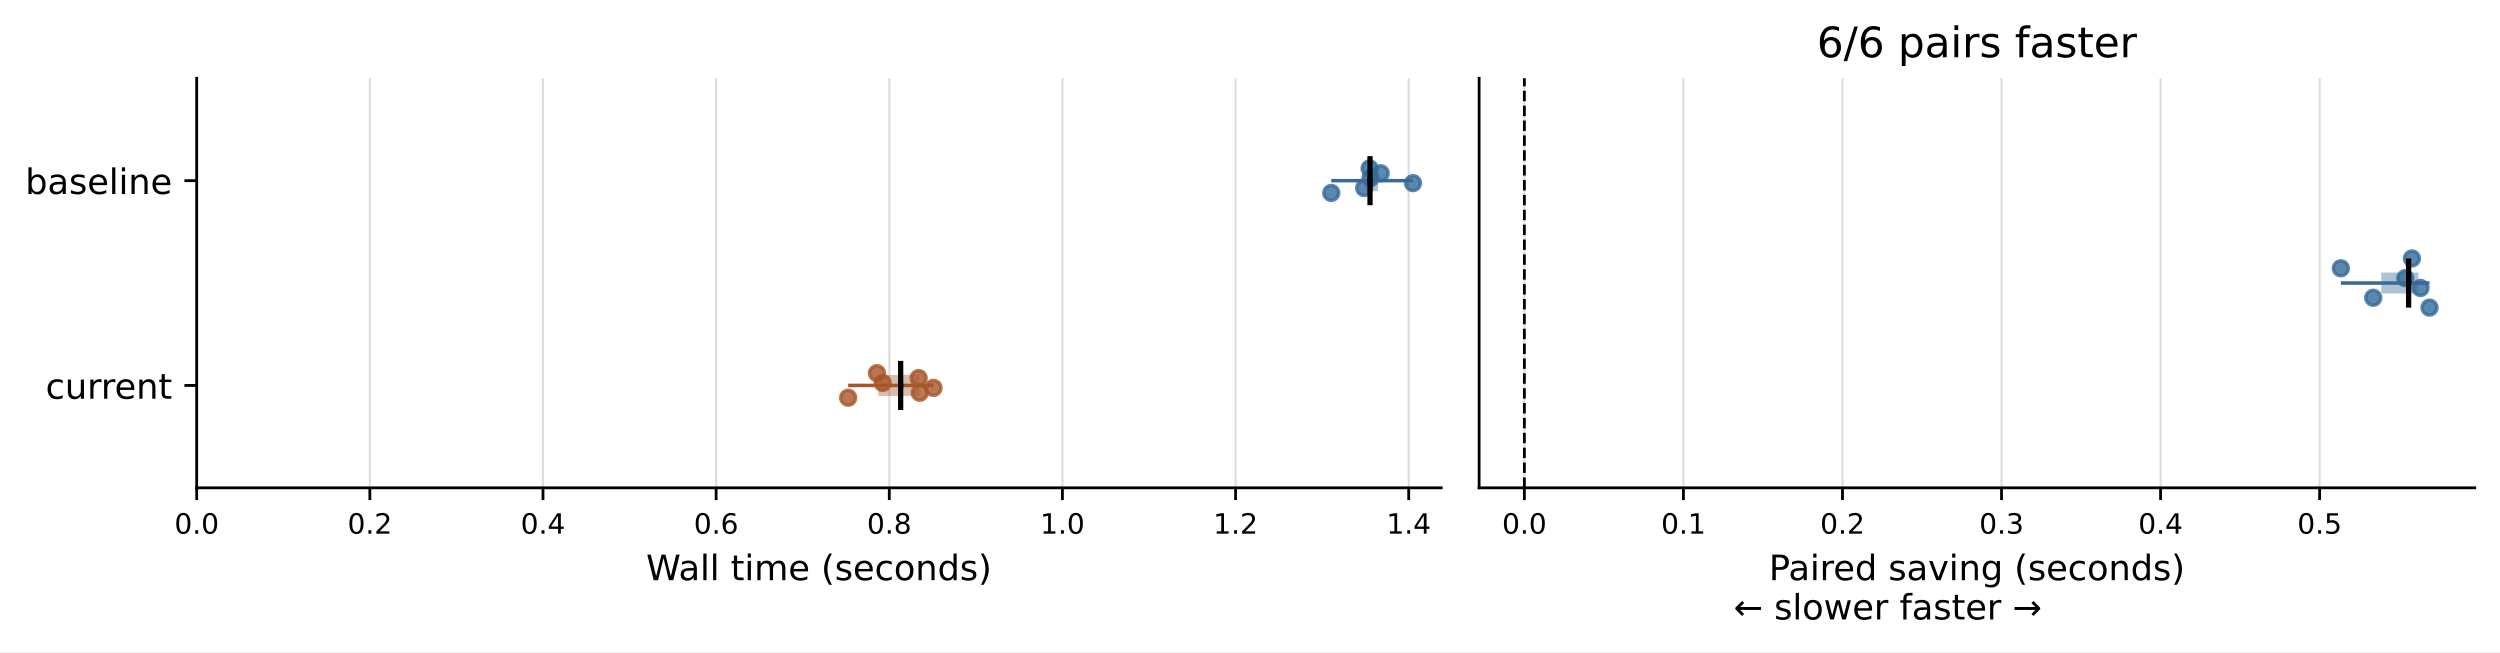
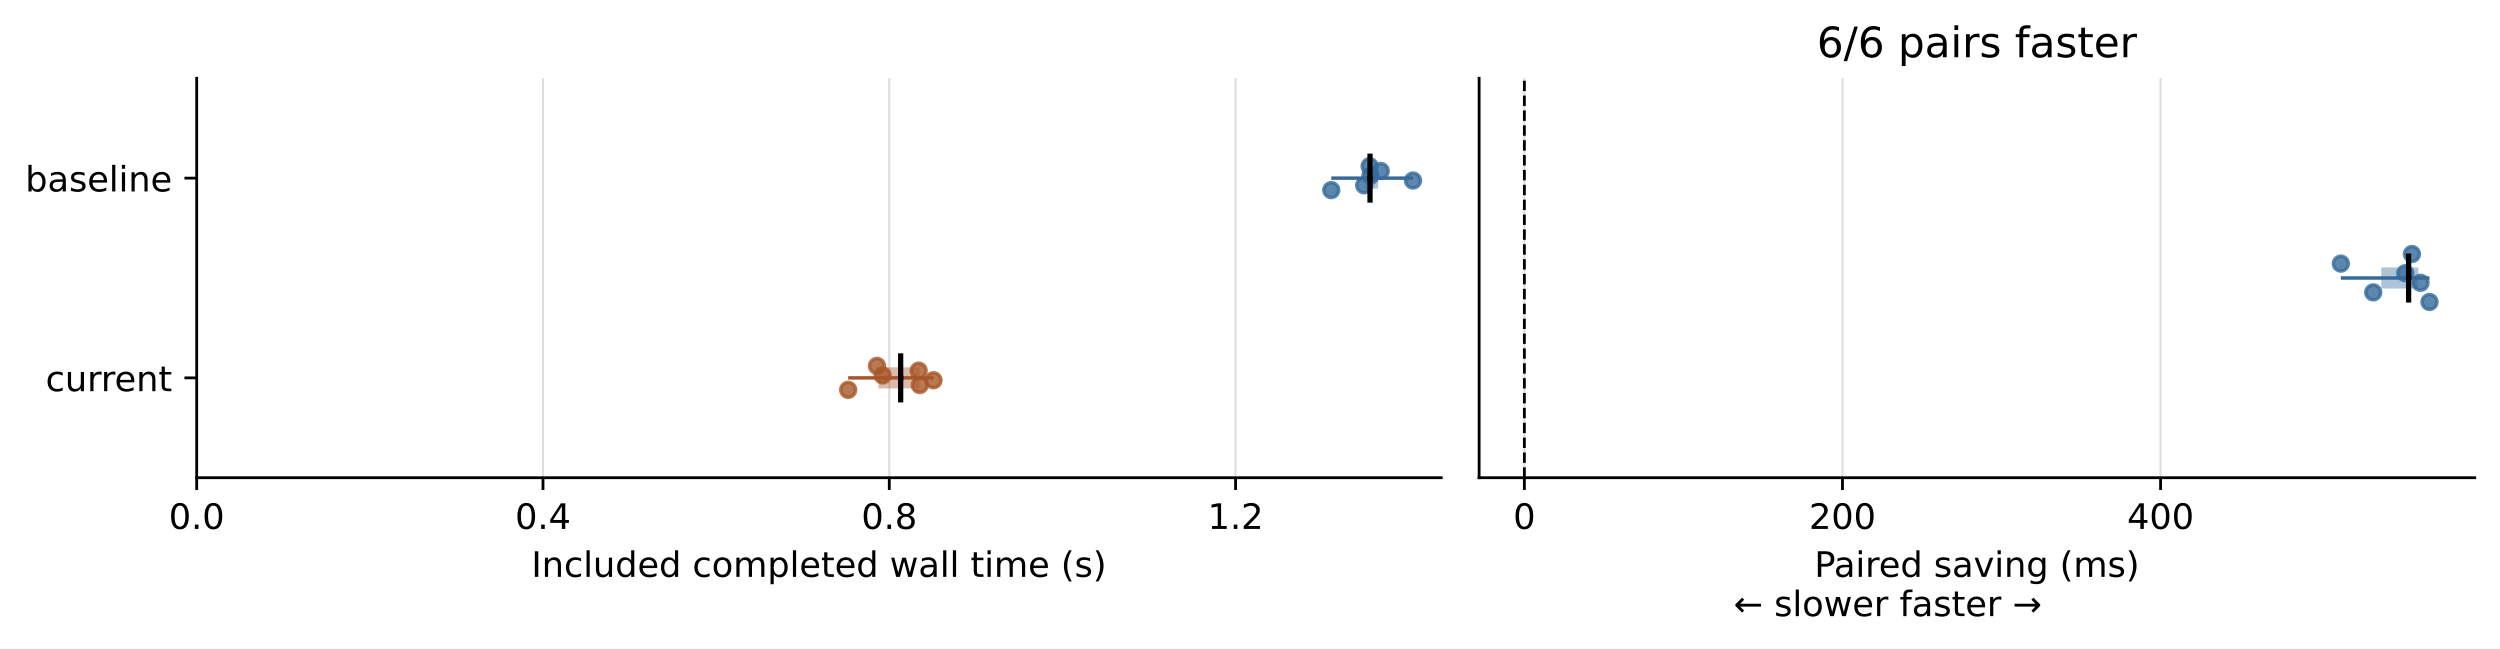
- <svg xmlns="http://www.w3.org/2000/svg" xmlns:xlink="http://www.w3.org/1999/xlink" width="712.836pt" height="185.913pt" viewBox="0 0 712.836 185.913" version="1.1">
+ <svg xmlns="http://www.w3.org/2000/svg" xmlns:xlink="http://www.w3.org/1999/xlink" width="712.836pt" height="184.968pt" viewBox="0 0 712.836 184.968" version="1.1">
  <defs>
    <style type="text/css">*{stroke-linejoin: round; stroke-linecap: butt}</style>
  </defs>
  <g id="figure_1">
    <g id="patch_1">
-       <path d="M 0 185.913  L 712.836 185.913  L 712.836 0  L 0 0  z " style="fill: #ffffff" />
+       <path d="M 0 184.968  L 712.836 184.968  L 712.836 0  L 0 0  z " style="fill: #ffffff" />
    </g>
    <g id="axes_1">
      <g id="patch_2">
-         <path d="M 56.086 139.094  L 410.947 139.094  L 410.947 22.318  L 56.086 22.318  z " style="fill: #ffffff" />
+         <path d="M 56.086 136.214  L 410.947 136.214  L 410.947 22.318  L 56.086 22.318  z " style="fill: #ffffff" />
      </g>
      <g id="matplotlib.axis_1">
        <g id="xtick_1">
          <g id="line2d_1">
-             <path d="M 56.086 139.094  L 56.086 22.318  " clip-path="url(#p114c8662b5)" style="fill: none; stroke: #dddddd; stroke-width: 0.6; stroke-linecap: square" />
+             <path d="M 56.086 136.214  L 56.086 22.318  " clip-path="url(#pd4a68d72d8)" style="fill: none; stroke: #dddddd; stroke-width: 0.6; stroke-linecap: square" />
          </g>
          <g id="line2d_2">
            <defs>
-               <path id="m54d9af08bb" d="M 0 0  L 0 3.5  " style="stroke: #000000; stroke-width: 0.8" />
+               <path id="m57875ebe05" d="M 0 0  L 0 3.5  " style="stroke: #000000; stroke-width: 0.8" />
            </defs>
            <g>
-               <use xlink:href="#m54d9af08bb" x="56.086" y="139.094" style="stroke: #000000; stroke-width: 0.8" />
+               <use xlink:href="#m57875ebe05" x="56.086" y="136.214" style="stroke: #000000; stroke-width: 0.8" />
            </g>
          </g>
          <g id="text_1">
-             <text style="font-size: 8px; font-family: 'DejaVu Sans', 'Bitstream Vera Sans', 'Computer Modern Sans Serif', 'Lucida Grande', 'Verdana', 'Geneva', 'Lucid', 'Arial', 'Helvetica', 'Avant Garde', sans-serif; text-anchor: middle" x="56.086" y="152.173" transform="rotate(-0 56.08594 152.1729)">0.0</text>
+             <text style="font-size: 10px; font-family: 'DejaVu Sans', 'Bitstream Vera Sans', 'Computer Modern Sans Serif', 'Lucida Grande', 'Verdana', 'Geneva', 'Lucid', 'Arial', 'Helvetica', 'Avant Garde', sans-serif; text-anchor: middle" x="56.086" y="150.813" transform="rotate(-0 56.08594 150.8126)">0.0</text>
          </g>
        </g>
        <g id="xtick_2">
          <g id="line2d_3">
-             <path d="M 105.455 139.094  L 105.455 22.318  " clip-path="url(#p114c8662b5)" style="fill: none; stroke: #dddddd; stroke-width: 0.6; stroke-linecap: square" />
+             <path d="M 154.825 136.214  L 154.825 22.318  " clip-path="url(#pd4a68d72d8)" style="fill: none; stroke: #dddddd; stroke-width: 0.6; stroke-linecap: square" />
          </g>
          <g id="line2d_4">
            <g>
-               <use xlink:href="#m54d9af08bb" x="105.455" y="139.094" style="stroke: #000000; stroke-width: 0.8" />
+               <use xlink:href="#m57875ebe05" x="154.825" y="136.214" style="stroke: #000000; stroke-width: 0.8" />
            </g>
          </g>
          <g id="text_2">
-             <text style="font-size: 8px; font-family: 'DejaVu Sans', 'Bitstream Vera Sans', 'Computer Modern Sans Serif', 'Lucida Grande', 'Verdana', 'Geneva', 'Lucid', 'Arial', 'Helvetica', 'Avant Garde', sans-serif; text-anchor: middle" x="105.455" y="152.173" transform="rotate(-0 105.4554 152.1729)">0.2</text>
+             <text style="font-size: 10px; font-family: 'DejaVu Sans', 'Bitstream Vera Sans', 'Computer Modern Sans Serif', 'Lucida Grande', 'Verdana', 'Geneva', 'Lucid', 'Arial', 'Helvetica', 'Avant Garde', sans-serif; text-anchor: middle" x="154.825" y="150.813" transform="rotate(-0 154.8249 150.8126)">0.4</text>
          </g>
        </g>
        <g id="xtick_3">
          <g id="line2d_5">
-             <path d="M 154.825 139.094  L 154.825 22.318  " clip-path="url(#p114c8662b5)" style="fill: none; stroke: #dddddd; stroke-width: 0.6; stroke-linecap: square" />
+             <path d="M 253.564 136.214  L 253.564 22.318  " clip-path="url(#pd4a68d72d8)" style="fill: none; stroke: #dddddd; stroke-width: 0.6; stroke-linecap: square" />
          </g>
          <g id="line2d_6">
            <g>
-               <use xlink:href="#m54d9af08bb" x="154.825" y="139.094" style="stroke: #000000; stroke-width: 0.8" />
+               <use xlink:href="#m57875ebe05" x="253.564" y="136.214" style="stroke: #000000; stroke-width: 0.8" />
            </g>
          </g>
          <g id="text_3">
-             <text style="font-size: 8px; font-family: 'DejaVu Sans', 'Bitstream Vera Sans', 'Computer Modern Sans Serif', 'Lucida Grande', 'Verdana', 'Geneva', 'Lucid', 'Arial', 'Helvetica', 'Avant Garde', sans-serif; text-anchor: middle" x="154.825" y="152.173" transform="rotate(-0 154.8249 152.1729)">0.4</text>
+             <text style="font-size: 10px; font-family: 'DejaVu Sans', 'Bitstream Vera Sans', 'Computer Modern Sans Serif', 'Lucida Grande', 'Verdana', 'Geneva', 'Lucid', 'Arial', 'Helvetica', 'Avant Garde', sans-serif; text-anchor: middle" x="253.564" y="150.813" transform="rotate(-0 253.5639 150.8126)">0.8</text>
          </g>
        </g>
        <g id="xtick_4">
          <g id="line2d_7">
-             <path d="M 204.194 139.094  L 204.194 22.318  " clip-path="url(#p114c8662b5)" style="fill: none; stroke: #dddddd; stroke-width: 0.6; stroke-linecap: square" />
+             <path d="M 352.303 136.214  L 352.303 22.318  " clip-path="url(#pd4a68d72d8)" style="fill: none; stroke: #dddddd; stroke-width: 0.6; stroke-linecap: square" />
          </g>
          <g id="line2d_8">
            <g>
-               <use xlink:href="#m54d9af08bb" x="204.194" y="139.094" style="stroke: #000000; stroke-width: 0.8" />
+               <use xlink:href="#m57875ebe05" x="352.303" y="136.214" style="stroke: #000000; stroke-width: 0.8" />
            </g>
          </g>
          <g id="text_4">
-             <text style="font-size: 8px; font-family: 'DejaVu Sans', 'Bitstream Vera Sans', 'Computer Modern Sans Serif', 'Lucida Grande', 'Verdana', 'Geneva', 'Lucid', 'Arial', 'Helvetica', 'Avant Garde', sans-serif; text-anchor: middle" x="204.194" y="152.173" transform="rotate(-0 204.1944 152.1729)">0.6</text>
-           </g>
-         </g>
-         <g id="xtick_5">
-           <g id="line2d_9">
-             <path d="M 253.564 139.094  L 253.564 22.318  " clip-path="url(#p114c8662b5)" style="fill: none; stroke: #dddddd; stroke-width: 0.6; stroke-linecap: square" />
-           </g>
-           <g id="line2d_10">
-             <g>
-               <use xlink:href="#m54d9af08bb" x="253.564" y="139.094" style="stroke: #000000; stroke-width: 0.8" />
-             </g>
-           </g>
-           <g id="text_5">
-             <text style="font-size: 8px; font-family: 'DejaVu Sans', 'Bitstream Vera Sans', 'Computer Modern Sans Serif', 'Lucida Grande', 'Verdana', 'Geneva', 'Lucid', 'Arial', 'Helvetica', 'Avant Garde', sans-serif; text-anchor: middle" x="253.564" y="152.173" transform="rotate(-0 253.5639 152.1729)">0.8</text>
-           </g>
-         </g>
-         <g id="xtick_6">
-           <g id="line2d_11">
-             <path d="M 302.933 139.094  L 302.933 22.318  " clip-path="url(#p114c8662b5)" style="fill: none; stroke: #dddddd; stroke-width: 0.6; stroke-linecap: square" />
-           </g>
-           <g id="line2d_12">
-             <g>
-               <use xlink:href="#m54d9af08bb" x="302.933" y="139.094" style="stroke: #000000; stroke-width: 0.8" />
-             </g>
-           </g>
-           <g id="text_6">
-             <text style="font-size: 8px; font-family: 'DejaVu Sans', 'Bitstream Vera Sans', 'Computer Modern Sans Serif', 'Lucida Grande', 'Verdana', 'Geneva', 'Lucid', 'Arial', 'Helvetica', 'Avant Garde', sans-serif; text-anchor: middle" x="302.933" y="152.173" transform="rotate(-0 302.9334 152.1729)">1.0</text>
-           </g>
-         </g>
-         <g id="xtick_7">
-           <g id="line2d_13">
-             <path d="M 352.303 139.094  L 352.303 22.318  " clip-path="url(#p114c8662b5)" style="fill: none; stroke: #dddddd; stroke-width: 0.6; stroke-linecap: square" />
-           </g>
-           <g id="line2d_14">
-             <g>
-               <use xlink:href="#m54d9af08bb" x="352.303" y="139.094" style="stroke: #000000; stroke-width: 0.8" />
-             </g>
-           </g>
-           <g id="text_7">
-             <text style="font-size: 8px; font-family: 'DejaVu Sans', 'Bitstream Vera Sans', 'Computer Modern Sans Serif', 'Lucida Grande', 'Verdana', 'Geneva', 'Lucid', 'Arial', 'Helvetica', 'Avant Garde', sans-serif; text-anchor: middle" x="352.303" y="152.173" transform="rotate(-0 352.3029 152.1729)">1.2</text>
-           </g>
-         </g>
-         <g id="xtick_8">
-           <g id="line2d_15">
-             <path d="M 401.672 139.094  L 401.672 22.318  " clip-path="url(#p114c8662b5)" style="fill: none; stroke: #dddddd; stroke-width: 0.6; stroke-linecap: square" />
-           </g>
-           <g id="line2d_16">
-             <g>
-               <use xlink:href="#m54d9af08bb" x="401.672" y="139.094" style="stroke: #000000; stroke-width: 0.8" />
-             </g>
-           </g>
-           <g id="text_8">
-             <text style="font-size: 8px; font-family: 'DejaVu Sans', 'Bitstream Vera Sans', 'Computer Modern Sans Serif', 'Lucida Grande', 'Verdana', 'Geneva', 'Lucid', 'Arial', 'Helvetica', 'Avant Garde', sans-serif; text-anchor: middle" x="401.672" y="152.173" transform="rotate(-0 401.6724 152.1729)">1.4</text>
-           </g>
-         </g>
-         <g id="text_9">
-           <text style="font-size: 10px; font-family: 'DejaVu Sans', 'Bitstream Vera Sans', 'Computer Modern Sans Serif', 'Lucida Grande', 'Verdana', 'Geneva', 'Lucid', 'Arial', 'Helvetica', 'Avant Garde', sans-serif; text-anchor: middle" x="233.516" y="165.435" transform="rotate(-0 233.5165 165.4351)">Wall time (seconds)</text>
+             <text style="font-size: 10px; font-family: 'DejaVu Sans', 'Bitstream Vera Sans', 'Computer Modern Sans Serif', 'Lucida Grande', 'Verdana', 'Geneva', 'Lucid', 'Arial', 'Helvetica', 'Avant Garde', sans-serif; text-anchor: middle" x="352.303" y="150.813" transform="rotate(-0 352.3029 150.8126)">1.2</text>
+           </g>
+         </g>
+         <g id="text_5">
+           <text style="font-size: 10px; font-family: 'DejaVu Sans', 'Bitstream Vera Sans', 'Computer Modern Sans Serif', 'Lucida Grande', 'Verdana', 'Geneva', 'Lucid', 'Arial', 'Helvetica', 'Avant Garde', sans-serif; text-anchor: middle" x="233.516" y="164.491" transform="rotate(-0 233.5165 164.4907)">Included completed wall time (s)</text>
        </g>
      </g>
      <g id="matplotlib.axis_2">
        <g id="ytick_1">
-           <g id="line2d_17">
+           <g id="line2d_9">
            <defs>
-               <path id="m145970cbb1" d="M 0 0  L -3.5 0  " style="stroke: #000000; stroke-width: 0.8" />
+               <path id="m932a71e0a7" d="M 0 0  L -3.5 0  " style="stroke: #000000; stroke-width: 0.8" />
            </defs>
            <g>
-               <use xlink:href="#m145970cbb1" x="56.086" y="51.512" style="stroke: #000000; stroke-width: 0.8" />
-             </g>
-           </g>
-           <g id="text_10">
-             <text style="font-size: 10px; font-family: 'DejaVu Sans', 'Bitstream Vera Sans', 'Computer Modern Sans Serif', 'Lucida Grande', 'Verdana', 'Geneva', 'Lucid', 'Arial', 'Helvetica', 'Avant Garde', sans-serif; text-anchor: end" x="49.086" y="55.311" transform="rotate(-0 49.08594 55.31134)">baseline</text>
+               <use xlink:href="#m932a71e0a7" x="56.086" y="50.792" style="stroke: #000000; stroke-width: 0.8" />
+             </g>
+           </g>
+           <g id="text_6">
+             <text style="font-size: 10px; font-family: 'DejaVu Sans', 'Bitstream Vera Sans', 'Computer Modern Sans Serif', 'Lucida Grande', 'Verdana', 'Geneva', 'Lucid', 'Arial', 'Helvetica', 'Avant Garde', sans-serif; text-anchor: end" x="49.086" y="54.591" transform="rotate(-0 49.08594 54.59134)">baseline</text>
          </g>
        </g>
        <g id="ytick_2">
-           <g id="line2d_18">
-             <g>
-               <use xlink:href="#m145970cbb1" x="56.086" y="109.9" style="stroke: #000000; stroke-width: 0.8" />
-             </g>
-           </g>
-           <g id="text_11">
-             <text style="font-size: 10px; font-family: 'DejaVu Sans', 'Bitstream Vera Sans', 'Computer Modern Sans Serif', 'Lucida Grande', 'Verdana', 'Geneva', 'Lucid', 'Arial', 'Helvetica', 'Avant Garde', sans-serif; text-anchor: end" x="49.086" y="113.699" transform="rotate(-0 49.08594 113.6993)">current</text>
+           <g id="line2d_10">
+             <g>
+               <use xlink:href="#m932a71e0a7" x="56.086" y="107.74" style="stroke: #000000; stroke-width: 0.8" />
+             </g>
+           </g>
+           <g id="text_7">
+             <text style="font-size: 10px; font-family: 'DejaVu Sans', 'Bitstream Vera Sans', 'Computer Modern Sans Serif', 'Lucida Grande', 'Verdana', 'Geneva', 'Lucid', 'Arial', 'Helvetica', 'Avant Garde', sans-serif; text-anchor: end" x="49.086" y="111.539" transform="rotate(-0 49.08594 111.5393)">current</text>
          </g>
        </g>
      </g>
      <g id="LineCollection_1">
-         <path d="M 379.593 51.512  L 402.895 51.512  " clip-path="url(#p114c8662b5)" style="fill: none; stroke: #356a9a" />
+         <path d="M 379.593 50.792  L 402.895 50.792  " clip-path="url(#pd4a68d72d8)" style="fill: none; stroke: #356a9a" />
      </g>
      <g id="LineCollection_2">
-         <path d="M 389.36 51.512  L 392.954 51.512  " clip-path="url(#p114c8662b5)" style="fill: none; stroke: #356a9a; stroke-opacity: 0.4; stroke-width: 6" />
+         <path d="M 389.36 50.792  L 392.954 50.792  " clip-path="url(#pd4a68d72d8)" style="fill: none; stroke: #356a9a; stroke-opacity: 0.4; stroke-width: 6" />
      </g>
      <g id="LineCollection_3">
-         <path d="M 241.844 109.9  L 266.176 109.9  " clip-path="url(#p114c8662b5)" style="fill: none; stroke: #a65628" />
+         <path d="M 241.844 107.74  L 266.176 107.74  " clip-path="url(#pd4a68d72d8)" style="fill: none; stroke: #a65628" />
      </g>
      <g id="LineCollection_4">
-         <path d="M 250.456 109.9  L 262.179 109.9  " clip-path="url(#p114c8662b5)" style="fill: none; stroke: #a65628; stroke-opacity: 0.4; stroke-width: 6" />
+         <path d="M 250.456 107.74  L 262.179 107.74  " clip-path="url(#pd4a68d72d8)" style="fill: none; stroke: #a65628; stroke-opacity: 0.4; stroke-width: 6" />
      </g>
      <g id="patch_3">
-         <path d="M 56.086 139.094  L 56.086 22.318  " style="fill: none; stroke: #000000; stroke-width: 0.8; stroke-linejoin: miter; stroke-linecap: square" />
+         <path d="M 56.086 136.214  L 56.086 22.318  " style="fill: none; stroke: #000000; stroke-width: 0.8; stroke-linejoin: miter; stroke-linecap: square" />
      </g>
      <g id="patch_4">
-         <path d="M 56.086 139.094  L 410.947 139.094  " style="fill: none; stroke: #000000; stroke-width: 0.8; stroke-linejoin: miter; stroke-linecap: square" />
+         <path d="M 56.086 136.214  L 410.947 136.214  " style="fill: none; stroke: #000000; stroke-width: 0.8; stroke-linejoin: miter; stroke-linecap: square" />
      </g>
      <g id="PathCollection_1">
        <defs>
-           <path id="m9c0ff76a00" d="M 0 2.121  C 0.563 2.121 1.102 1.898 1.5 1.5  C 1.898 1.102 2.121 0.563 2.121 0  C 2.121 -0.563 1.898 -1.102 1.5 -1.5  C 1.102 -1.898 0.563 -2.121 0 -2.121  C -0.563 -2.121 -1.102 -1.898 -1.5 -1.5  C -1.898 -1.102 -2.121 -0.563 -2.121 0  C -2.121 0.563 -1.898 1.102 -1.5 1.5  C -1.102 1.898 -0.563 2.121 0 2.121  z " style="stroke: #356a9a; stroke-opacity: 0.8" />
+           <path id="mc308c11fdb" d="M 0 2.121  C 0.563 2.121 1.102 1.898 1.5 1.5  C 1.898 1.102 2.121 0.563 2.121 0  C 2.121 -0.563 1.898 -1.102 1.5 -1.5  C 1.102 -1.898 0.563 -2.121 0 -2.121  C -0.563 -2.121 -1.102 -1.898 -1.5 -1.5  C -1.898 -1.102 -2.121 -0.563 -2.121 0  C -2.121 0.563 -1.898 1.102 -1.5 1.5  C -1.102 1.898 -0.563 2.121 0 2.121  z " style="stroke: #356a9a; stroke-opacity: 0.8" />
        </defs>
-         <g clip-path="url(#p114c8662b5)">
-           <use xlink:href="#m9c0ff76a00" x="390.525" y="48.009" style="fill: #356a9a; fill-opacity: 0.8; stroke: #356a9a; stroke-opacity: 0.8" />
-           <use xlink:href="#m9c0ff76a00" x="393.687" y="49.41" style="fill: #356a9a; fill-opacity: 0.8; stroke: #356a9a; stroke-opacity: 0.8" />
-           <use xlink:href="#m9c0ff76a00" x="390.756" y="50.811" style="fill: #356a9a; fill-opacity: 0.8; stroke: #356a9a; stroke-opacity: 0.8" />
-           <use xlink:href="#m9c0ff76a00" x="402.895" y="52.213" style="fill: #356a9a; fill-opacity: 0.8; stroke: #356a9a; stroke-opacity: 0.8" />
-           <use xlink:href="#m9c0ff76a00" x="388.971" y="53.614" style="fill: #356a9a; fill-opacity: 0.8; stroke: #356a9a; stroke-opacity: 0.8" />
-           <use xlink:href="#m9c0ff76a00" x="379.593" y="55.015" style="fill: #356a9a; fill-opacity: 0.8; stroke: #356a9a; stroke-opacity: 0.8" />
+         <g clip-path="url(#pd4a68d72d8)">
+           <use xlink:href="#mc308c11fdb" x="390.525" y="47.375" style="fill: #356a9a; fill-opacity: 0.8; stroke: #356a9a; stroke-opacity: 0.8" />
+           <use xlink:href="#mc308c11fdb" x="393.687" y="48.742" style="fill: #356a9a; fill-opacity: 0.8; stroke: #356a9a; stroke-opacity: 0.8" />
+           <use xlink:href="#mc308c11fdb" x="390.756" y="50.109" style="fill: #356a9a; fill-opacity: 0.8; stroke: #356a9a; stroke-opacity: 0.8" />
+           <use xlink:href="#mc308c11fdb" x="402.895" y="51.476" style="fill: #356a9a; fill-opacity: 0.8; stroke: #356a9a; stroke-opacity: 0.8" />
+           <use xlink:href="#mc308c11fdb" x="388.971" y="52.842" style="fill: #356a9a; fill-opacity: 0.8; stroke: #356a9a; stroke-opacity: 0.8" />
+           <use xlink:href="#mc308c11fdb" x="379.593" y="54.209" style="fill: #356a9a; fill-opacity: 0.8; stroke: #356a9a; stroke-opacity: 0.8" />
        </g>
      </g>
      <g id="PathCollection_2">
        <defs>
-           <path id="m61acb91300" d="M 0 2.121  C 0.563 2.121 1.102 1.898 1.5 1.5  C 1.898 1.102 2.121 0.563 2.121 0  C 2.121 -0.563 1.898 -1.102 1.5 -1.5  C 1.102 -1.898 0.563 -2.121 0 -2.121  C -0.563 -2.121 -1.102 -1.898 -1.5 -1.5  C -1.898 -1.102 -2.121 -0.563 -2.121 0  C -2.121 0.563 -1.898 1.102 -1.5 1.5  C -1.102 1.898 -0.563 2.121 0 2.121  z " style="stroke: #a65628; stroke-opacity: 0.8" />
+           <path id="m1a42d55e39" d="M 0 2.121  C 0.563 2.121 1.102 1.898 1.5 1.5  C 1.898 1.102 2.121 0.563 2.121 0  C 2.121 -0.563 1.898 -1.102 1.5 -1.5  C 1.102 -1.898 0.563 -2.121 0 -2.121  C -0.563 -2.121 -1.102 -1.898 -1.5 -1.5  C -1.898 -1.102 -2.121 -0.563 -2.121 0  C -2.121 0.563 -1.898 1.102 -1.5 1.5  C -1.102 1.898 -0.563 2.121 0 2.121  z " style="stroke: #a65628; stroke-opacity: 0.8" />
        </defs>
-         <g clip-path="url(#p114c8662b5)">
-           <use xlink:href="#m61acb91300" x="250.05" y="106.397" style="fill: #a65628; fill-opacity: 0.8; stroke: #a65628; stroke-opacity: 0.8" />
-           <use xlink:href="#m61acb91300" x="261.945" y="107.798" style="fill: #a65628; fill-opacity: 0.8; stroke: #a65628; stroke-opacity: 0.8" />
-           <use xlink:href="#m61acb91300" x="251.674" y="109.199" style="fill: #a65628; fill-opacity: 0.8; stroke: #a65628; stroke-opacity: 0.8" />
-           <use xlink:href="#m61acb91300" x="266.176" y="110.601" style="fill: #a65628; fill-opacity: 0.8; stroke: #a65628; stroke-opacity: 0.8" />
-           <use xlink:href="#m61acb91300" x="262.257" y="112.002" style="fill: #a65628; fill-opacity: 0.8; stroke: #a65628; stroke-opacity: 0.8" />
-           <use xlink:href="#m61acb91300" x="241.844" y="113.403" style="fill: #a65628; fill-opacity: 0.8; stroke: #a65628; stroke-opacity: 0.8" />
-         </g>
-       </g>
-       <g id="line2d_19">
-         <path d="M 390.64 51.512  " clip-path="url(#p114c8662b5)" style="fill: none; stroke: #000000; stroke-width: 1.5; stroke-linecap: square" />
+         <g clip-path="url(#pd4a68d72d8)">
+           <use xlink:href="#m1a42d55e39" x="250.05" y="104.323" style="fill: #a65628; fill-opacity: 0.8; stroke: #a65628; stroke-opacity: 0.8" />
+           <use xlink:href="#m1a42d55e39" x="261.945" y="105.69" style="fill: #a65628; fill-opacity: 0.8; stroke: #a65628; stroke-opacity: 0.8" />
+           <use xlink:href="#m1a42d55e39" x="251.674" y="107.057" style="fill: #a65628; fill-opacity: 0.8; stroke: #a65628; stroke-opacity: 0.8" />
+           <use xlink:href="#m1a42d55e39" x="266.176" y="108.424" style="fill: #a65628; fill-opacity: 0.8; stroke: #a65628; stroke-opacity: 0.8" />
+           <use xlink:href="#m1a42d55e39" x="262.257" y="109.79" style="fill: #a65628; fill-opacity: 0.8; stroke: #a65628; stroke-opacity: 0.8" />
+           <use xlink:href="#m1a42d55e39" x="241.844" y="111.157" style="fill: #a65628; fill-opacity: 0.8; stroke: #a65628; stroke-opacity: 0.8" />
+         </g>
+       </g>
+       <g id="line2d_11">
+         <path d="M 390.64 50.792  " clip-path="url(#pd4a68d72d8)" style="fill: none; stroke: #000000; stroke-width: 1.5; stroke-linecap: square" />
        <defs>
-           <path id="m05e3881908" d="M 0 7  L 0 -7  " style="stroke: #000000; stroke-width: 1.5" />
+           <path id="m3840ae5dbe" d="M 0 7  L 0 -7  " style="stroke: #000000; stroke-width: 1.5" />
        </defs>
-         <g clip-path="url(#p114c8662b5)">
-           <use xlink:href="#m05e3881908" x="390.64" y="51.512" style="stroke: #000000; stroke-width: 1.5" />
-         </g>
-       </g>
-       <g id="line2d_20">
-         <path d="M 256.81 109.9  " clip-path="url(#p114c8662b5)" style="fill: none; stroke: #000000; stroke-width: 1.5; stroke-linecap: square" />
-         <g clip-path="url(#p114c8662b5)">
-           <use xlink:href="#m05e3881908" x="256.81" y="109.9" style="stroke: #000000; stroke-width: 1.5" />
+         <g clip-path="url(#pd4a68d72d8)">
+           <use xlink:href="#m3840ae5dbe" x="390.64" y="50.792" style="stroke: #000000; stroke-width: 1.5" />
+         </g>
+       </g>
+       <g id="line2d_12">
+         <path d="M 256.81 107.74  " clip-path="url(#pd4a68d72d8)" style="fill: none; stroke: #000000; stroke-width: 1.5; stroke-linecap: square" />
+         <g clip-path="url(#pd4a68d72d8)">
+           <use xlink:href="#m3840ae5dbe" x="256.81" y="107.74" style="stroke: #000000; stroke-width: 1.5" />
        </g>
      </g>
    </g>
    <g id="axes_2">
      <g id="patch_5">
-         <path d="M 421.747 139.094  L 705.636 139.094  L 705.636 22.318  L 421.747 22.318  z " style="fill: #ffffff" />
+         <path d="M 421.747 136.214  L 705.636 136.214  L 705.636 22.318  L 421.747 22.318  z " style="fill: #ffffff" />
      </g>
      <g id="matplotlib.axis_3">
-         <g id="xtick_9">
-           <g id="line2d_21">
-             <path d="M 434.651 139.094  L 434.651 22.318  " clip-path="url(#p132caf4d08)" style="fill: none; stroke: #dddddd; stroke-width: 0.6; stroke-linecap: square" />
-           </g>
-           <g id="line2d_22">
-             <g>
-               <use xlink:href="#m54d9af08bb" x="434.651" y="139.094" style="stroke: #000000; stroke-width: 0.8" />
-             </g>
-           </g>
-           <g id="text_12">
-             <text style="font-size: 8px; font-family: 'DejaVu Sans', 'Bitstream Vera Sans', 'Computer Modern Sans Serif', 'Lucida Grande', 'Verdana', 'Geneva', 'Lucid', 'Arial', 'Helvetica', 'Avant Garde', sans-serif; text-anchor: middle" x="434.651" y="152.173" transform="rotate(-0 434.6511 152.1729)">0.0</text>
-           </g>
-         </g>
-         <g id="xtick_10">
-           <g id="line2d_23">
-             <path d="M 480.002 139.094  L 480.002 22.318  " clip-path="url(#p132caf4d08)" style="fill: none; stroke: #dddddd; stroke-width: 0.6; stroke-linecap: square" />
-           </g>
-           <g id="line2d_24">
-             <g>
-               <use xlink:href="#m54d9af08bb" x="480.002" y="139.094" style="stroke: #000000; stroke-width: 0.8" />
-             </g>
-           </g>
-           <g id="text_13">
-             <text style="font-size: 8px; font-family: 'DejaVu Sans', 'Bitstream Vera Sans', 'Computer Modern Sans Serif', 'Lucida Grande', 'Verdana', 'Geneva', 'Lucid', 'Arial', 'Helvetica', 'Avant Garde', sans-serif; text-anchor: middle" x="480.002" y="152.173" transform="rotate(-0 480.0021 152.1729)">0.1</text>
-           </g>
-         </g>
-         <g id="xtick_11">
-           <g id="line2d_25">
-             <path d="M 525.353 139.094  L 525.353 22.318  " clip-path="url(#p132caf4d08)" style="fill: none; stroke: #dddddd; stroke-width: 0.6; stroke-linecap: square" />
-           </g>
-           <g id="line2d_26">
-             <g>
-               <use xlink:href="#m54d9af08bb" x="525.353" y="139.094" style="stroke: #000000; stroke-width: 0.8" />
-             </g>
-           </g>
-           <g id="text_14">
-             <text style="font-size: 8px; font-family: 'DejaVu Sans', 'Bitstream Vera Sans', 'Computer Modern Sans Serif', 'Lucida Grande', 'Verdana', 'Geneva', 'Lucid', 'Arial', 'Helvetica', 'Avant Garde', sans-serif; text-anchor: middle" x="525.353" y="152.173" transform="rotate(-0 525.353 152.1729)">0.2</text>
-           </g>
-         </g>
-         <g id="xtick_12">
-           <g id="line2d_27">
-             <path d="M 570.704 139.094  L 570.704 22.318  " clip-path="url(#p132caf4d08)" style="fill: none; stroke: #dddddd; stroke-width: 0.6; stroke-linecap: square" />
-           </g>
-           <g id="line2d_28">
-             <g>
-               <use xlink:href="#m54d9af08bb" x="570.704" y="139.094" style="stroke: #000000; stroke-width: 0.8" />
-             </g>
-           </g>
-           <g id="text_15">
-             <text style="font-size: 8px; font-family: 'DejaVu Sans', 'Bitstream Vera Sans', 'Computer Modern Sans Serif', 'Lucida Grande', 'Verdana', 'Geneva', 'Lucid', 'Arial', 'Helvetica', 'Avant Garde', sans-serif; text-anchor: middle" x="570.704" y="152.173" transform="rotate(-0 570.704 152.1729)">0.3</text>
-           </g>
-         </g>
-         <g id="xtick_13">
-           <g id="line2d_29">
-             <path d="M 616.055 139.094  L 616.055 22.318  " clip-path="url(#p132caf4d08)" style="fill: none; stroke: #dddddd; stroke-width: 0.6; stroke-linecap: square" />
-           </g>
-           <g id="line2d_30">
-             <g>
-               <use xlink:href="#m54d9af08bb" x="616.055" y="139.094" style="stroke: #000000; stroke-width: 0.8" />
-             </g>
-           </g>
-           <g id="text_16">
-             <text style="font-size: 8px; font-family: 'DejaVu Sans', 'Bitstream Vera Sans', 'Computer Modern Sans Serif', 'Lucida Grande', 'Verdana', 'Geneva', 'Lucid', 'Arial', 'Helvetica', 'Avant Garde', sans-serif; text-anchor: middle" x="616.055" y="152.173" transform="rotate(-0 616.0549 152.1729)">0.4</text>
-           </g>
-         </g>
-         <g id="xtick_14">
-           <g id="line2d_31">
-             <path d="M 661.406 139.094  L 661.406 22.318  " clip-path="url(#p132caf4d08)" style="fill: none; stroke: #dddddd; stroke-width: 0.6; stroke-linecap: square" />
-           </g>
-           <g id="line2d_32">
-             <g>
-               <use xlink:href="#m54d9af08bb" x="661.406" y="139.094" style="stroke: #000000; stroke-width: 0.8" />
-             </g>
-           </g>
-           <g id="text_17">
-             <text style="font-size: 8px; font-family: 'DejaVu Sans', 'Bitstream Vera Sans', 'Computer Modern Sans Serif', 'Lucida Grande', 'Verdana', 'Geneva', 'Lucid', 'Arial', 'Helvetica', 'Avant Garde', sans-serif; text-anchor: middle" x="661.406" y="152.173" transform="rotate(-0 661.4059 152.1729)">0.5</text>
-           </g>
-         </g>
-         <g id="text_18">
-           <text style="font-size: 10px; font-family: 'DejaVu Sans', 'Bitstream Vera Sans', 'Computer Modern Sans Serif', 'Lucida Grande', 'Verdana', 'Geneva', 'Lucid', 'Arial', 'Helvetica', 'Avant Garde', sans-serif" transform="translate(504.3774 165.4351)">Paired saving (seconds)</text>
-           <text style="font-size: 10px; font-family: 'DejaVu Sans', 'Bitstream Vera Sans', 'Computer Modern Sans Serif', 'Lucida Grande', 'Verdana', 'Geneva', 'Lucid', 'Arial', 'Helvetica', 'Avant Garde', sans-serif" transform="translate(494.3243 176.6329)">← slower                 faster →</text>
+         <g id="xtick_5">
+           <g id="line2d_13">
+             <path d="M 434.651 136.214  L 434.651 22.318  " clip-path="url(#p3e95f92acd)" style="fill: none; stroke: #dddddd; stroke-width: 0.6; stroke-linecap: square" />
+           </g>
+           <g id="line2d_14">
+             <g>
+               <use xlink:href="#m57875ebe05" x="434.651" y="136.214" style="stroke: #000000; stroke-width: 0.8" />
+             </g>
+           </g>
+           <g id="text_8">
+             <text style="font-size: 10px; font-family: 'DejaVu Sans', 'Bitstream Vera Sans', 'Computer Modern Sans Serif', 'Lucida Grande', 'Verdana', 'Geneva', 'Lucid', 'Arial', 'Helvetica', 'Avant Garde', sans-serif; text-anchor: middle" x="434.651" y="150.813" transform="rotate(-0 434.6511 150.8126)">0</text>
+           </g>
+         </g>
+         <g id="xtick_6">
+           <g id="line2d_15">
+             <path d="M 525.353 136.214  L 525.353 22.318  " clip-path="url(#p3e95f92acd)" style="fill: none; stroke: #dddddd; stroke-width: 0.6; stroke-linecap: square" />
+           </g>
+           <g id="line2d_16">
+             <g>
+               <use xlink:href="#m57875ebe05" x="525.353" y="136.214" style="stroke: #000000; stroke-width: 0.8" />
+             </g>
+           </g>
+           <g id="text_9">
+             <text style="font-size: 10px; font-family: 'DejaVu Sans', 'Bitstream Vera Sans', 'Computer Modern Sans Serif', 'Lucida Grande', 'Verdana', 'Geneva', 'Lucid', 'Arial', 'Helvetica', 'Avant Garde', sans-serif; text-anchor: middle" x="525.353" y="150.813" transform="rotate(-0 525.353 150.8126)">200</text>
+           </g>
+         </g>
+         <g id="xtick_7">
+           <g id="line2d_17">
+             <path d="M 616.055 136.214  L 616.055 22.318  " clip-path="url(#p3e95f92acd)" style="fill: none; stroke: #dddddd; stroke-width: 0.6; stroke-linecap: square" />
+           </g>
+           <g id="line2d_18">
+             <g>
+               <use xlink:href="#m57875ebe05" x="616.055" y="136.214" style="stroke: #000000; stroke-width: 0.8" />
+             </g>
+           </g>
+           <g id="text_10">
+             <text style="font-size: 10px; font-family: 'DejaVu Sans', 'Bitstream Vera Sans', 'Computer Modern Sans Serif', 'Lucida Grande', 'Verdana', 'Geneva', 'Lucid', 'Arial', 'Helvetica', 'Avant Garde', sans-serif; text-anchor: middle" x="616.055" y="150.813" transform="rotate(-0 616.0549 150.8126)">400</text>
+           </g>
+         </g>
+         <g id="text_11">
+           <text style="font-size: 10px; font-family: 'DejaVu Sans', 'Bitstream Vera Sans', 'Computer Modern Sans Serif', 'Lucida Grande', 'Verdana', 'Geneva', 'Lucid', 'Arial', 'Helvetica', 'Avant Garde', sans-serif" transform="translate(517.3399 164.4907)">Paired saving (ms)</text>
+           <text style="font-size: 10px; font-family: 'DejaVu Sans', 'Bitstream Vera Sans', 'Computer Modern Sans Serif', 'Lucida Grande', 'Verdana', 'Geneva', 'Lucid', 'Arial', 'Helvetica', 'Avant Garde', sans-serif" transform="translate(494.3243 175.6885)">← slower                 faster →</text>
        </g>
      </g>
      <g id="matplotlib.axis_4" />
      <g id="LineCollection_5">
-         <path d="M 667.451 80.706  L 692.732 80.706  " clip-path="url(#p132caf4d08)" style="fill: none; stroke: #356a9a" />
+         <path d="M 667.451 79.266  L 692.732 79.266  " clip-path="url(#p3e95f92acd)" style="fill: none; stroke: #356a9a" />
      </g>
      <g id="LineCollection_6">
-         <path d="M 678.974 80.706  L 689.559 80.706  " clip-path="url(#p132caf4d08)" style="fill: none; stroke: #356a9a; stroke-opacity: 0.4; stroke-width: 6" />
-       </g>
-       <g id="line2d_33">
-         <path d="M 434.651 139.094  L 434.651 22.318  " clip-path="url(#p132caf4d08)" style="fill: none; stroke-dasharray: 2.96,1.28; stroke-dashoffset: 0; stroke: #000000; stroke-width: 0.8" />
+         <path d="M 678.974 79.266  L 689.559 79.266  " clip-path="url(#p3e95f92acd)" style="fill: none; stroke: #356a9a; stroke-opacity: 0.4; stroke-width: 6" />
+       </g>
+       <g id="line2d_19">
+         <path d="M 434.651 136.214  L 434.651 22.318  " clip-path="url(#p3e95f92acd)" style="fill: none; stroke-dasharray: 2.96,1.28; stroke-dashoffset: 0; stroke: #000000; stroke-width: 0.8" />
      </g>
      <g id="patch_6">
-         <path d="M 421.747 139.094  L 421.747 22.318  " style="fill: none; stroke: #000000; stroke-width: 0.8; stroke-linejoin: miter; stroke-linecap: square" />
+         <path d="M 421.747 136.214  L 421.747 22.318  " style="fill: none; stroke: #000000; stroke-width: 0.8; stroke-linejoin: miter; stroke-linecap: square" />
      </g>
      <g id="patch_7">
-         <path d="M 421.747 139.094  L 705.636 139.094  " style="fill: none; stroke: #000000; stroke-width: 0.8; stroke-linejoin: miter; stroke-linecap: square" />
+         <path d="M 421.747 136.214  L 705.636 136.214  " style="fill: none; stroke: #000000; stroke-width: 0.8; stroke-linejoin: miter; stroke-linecap: square" />
      </g>
      <g id="PathCollection_3">
-         <g clip-path="url(#p132caf4d08)">
-           <use xlink:href="#m9c0ff76a00" x="692.732" y="87.713" style="fill: #356a9a; fill-opacity: 0.8; stroke: #356a9a; stroke-opacity: 0.8" />
-           <use xlink:href="#m9c0ff76a00" x="676.688" y="84.91" style="fill: #356a9a; fill-opacity: 0.8; stroke: #356a9a; stroke-opacity: 0.8" />
-           <use xlink:href="#m9c0ff76a00" x="690.172" y="82.107" style="fill: #356a9a; fill-opacity: 0.8; stroke: #356a9a; stroke-opacity: 0.8" />
-           <use xlink:href="#m9c0ff76a00" x="685.831" y="79.305" style="fill: #356a9a; fill-opacity: 0.8; stroke: #356a9a; stroke-opacity: 0.8" />
-           <use xlink:href="#m9c0ff76a00" x="667.451" y="76.502" style="fill: #356a9a; fill-opacity: 0.8; stroke: #356a9a; stroke-opacity: 0.8" />
-           <use xlink:href="#m9c0ff76a00" x="687.723" y="73.7" style="fill: #356a9a; fill-opacity: 0.8; stroke: #356a9a; stroke-opacity: 0.8" />
-         </g>
-       </g>
-       <g id="text_19">
+         <g clip-path="url(#p3e95f92acd)">
+           <use xlink:href="#mc308c11fdb" x="692.732" y="86.1" style="fill: #356a9a; fill-opacity: 0.8; stroke: #356a9a; stroke-opacity: 0.8" />
+           <use xlink:href="#mc308c11fdb" x="676.688" y="83.366" style="fill: #356a9a; fill-opacity: 0.8; stroke: #356a9a; stroke-opacity: 0.8" />
+           <use xlink:href="#mc308c11fdb" x="690.172" y="80.633" style="fill: #356a9a; fill-opacity: 0.8; stroke: #356a9a; stroke-opacity: 0.8" />
+           <use xlink:href="#mc308c11fdb" x="685.831" y="77.899" style="fill: #356a9a; fill-opacity: 0.8; stroke: #356a9a; stroke-opacity: 0.8" />
+           <use xlink:href="#mc308c11fdb" x="667.451" y="75.166" style="fill: #356a9a; fill-opacity: 0.8; stroke: #356a9a; stroke-opacity: 0.8" />
+           <use xlink:href="#mc308c11fdb" x="687.723" y="72.432" style="fill: #356a9a; fill-opacity: 0.8; stroke: #356a9a; stroke-opacity: 0.8" />
+         </g>
+       </g>
+       <g id="text_12">
        <text style="font-size: 12px; font-family: 'DejaVu Sans', 'Bitstream Vera Sans', 'Computer Modern Sans Serif', 'Lucida Grande', 'Verdana', 'Geneva', 'Lucid', 'Arial', 'Helvetica', 'Avant Garde', sans-serif; text-anchor: middle" x="563.691" y="16.318" transform="rotate(-0 563.6915 16.31812)">6/6 pairs faster</text>
      </g>
-       <g id="line2d_34">
-         <path d="M 686.777 80.706  " clip-path="url(#p132caf4d08)" style="fill: none; stroke: #000000; stroke-width: 1.5; stroke-linecap: square" />
-         <g clip-path="url(#p132caf4d08)">
-           <use xlink:href="#m05e3881908" x="686.777" y="80.706" style="stroke: #000000; stroke-width: 1.5" />
+       <g id="line2d_20">
+         <path d="M 686.777 79.266  " clip-path="url(#p3e95f92acd)" style="fill: none; stroke: #000000; stroke-width: 1.5; stroke-linecap: square" />
+         <g clip-path="url(#p3e95f92acd)">
+           <use xlink:href="#m3840ae5dbe" x="686.777" y="79.266" style="stroke: #000000; stroke-width: 1.5" />
        </g>
      </g>
    </g>
  </g>
  <defs>
-     <clipPath id="p114c8662b5">
-       <rect x="56.086" y="22.318" width="354.861" height="116.776" />
+     <clipPath id="pd4a68d72d8">
+       <rect x="56.086" y="22.318" width="354.861" height="113.896" />
    </clipPath>
-     <clipPath id="p132caf4d08">
-       <rect x="421.747" y="22.318" width="283.889" height="116.776" />
+     <clipPath id="p3e95f92acd">
+       <rect x="421.747" y="22.318" width="283.889" height="113.896" />
    </clipPath>
  </defs>
</svg>
